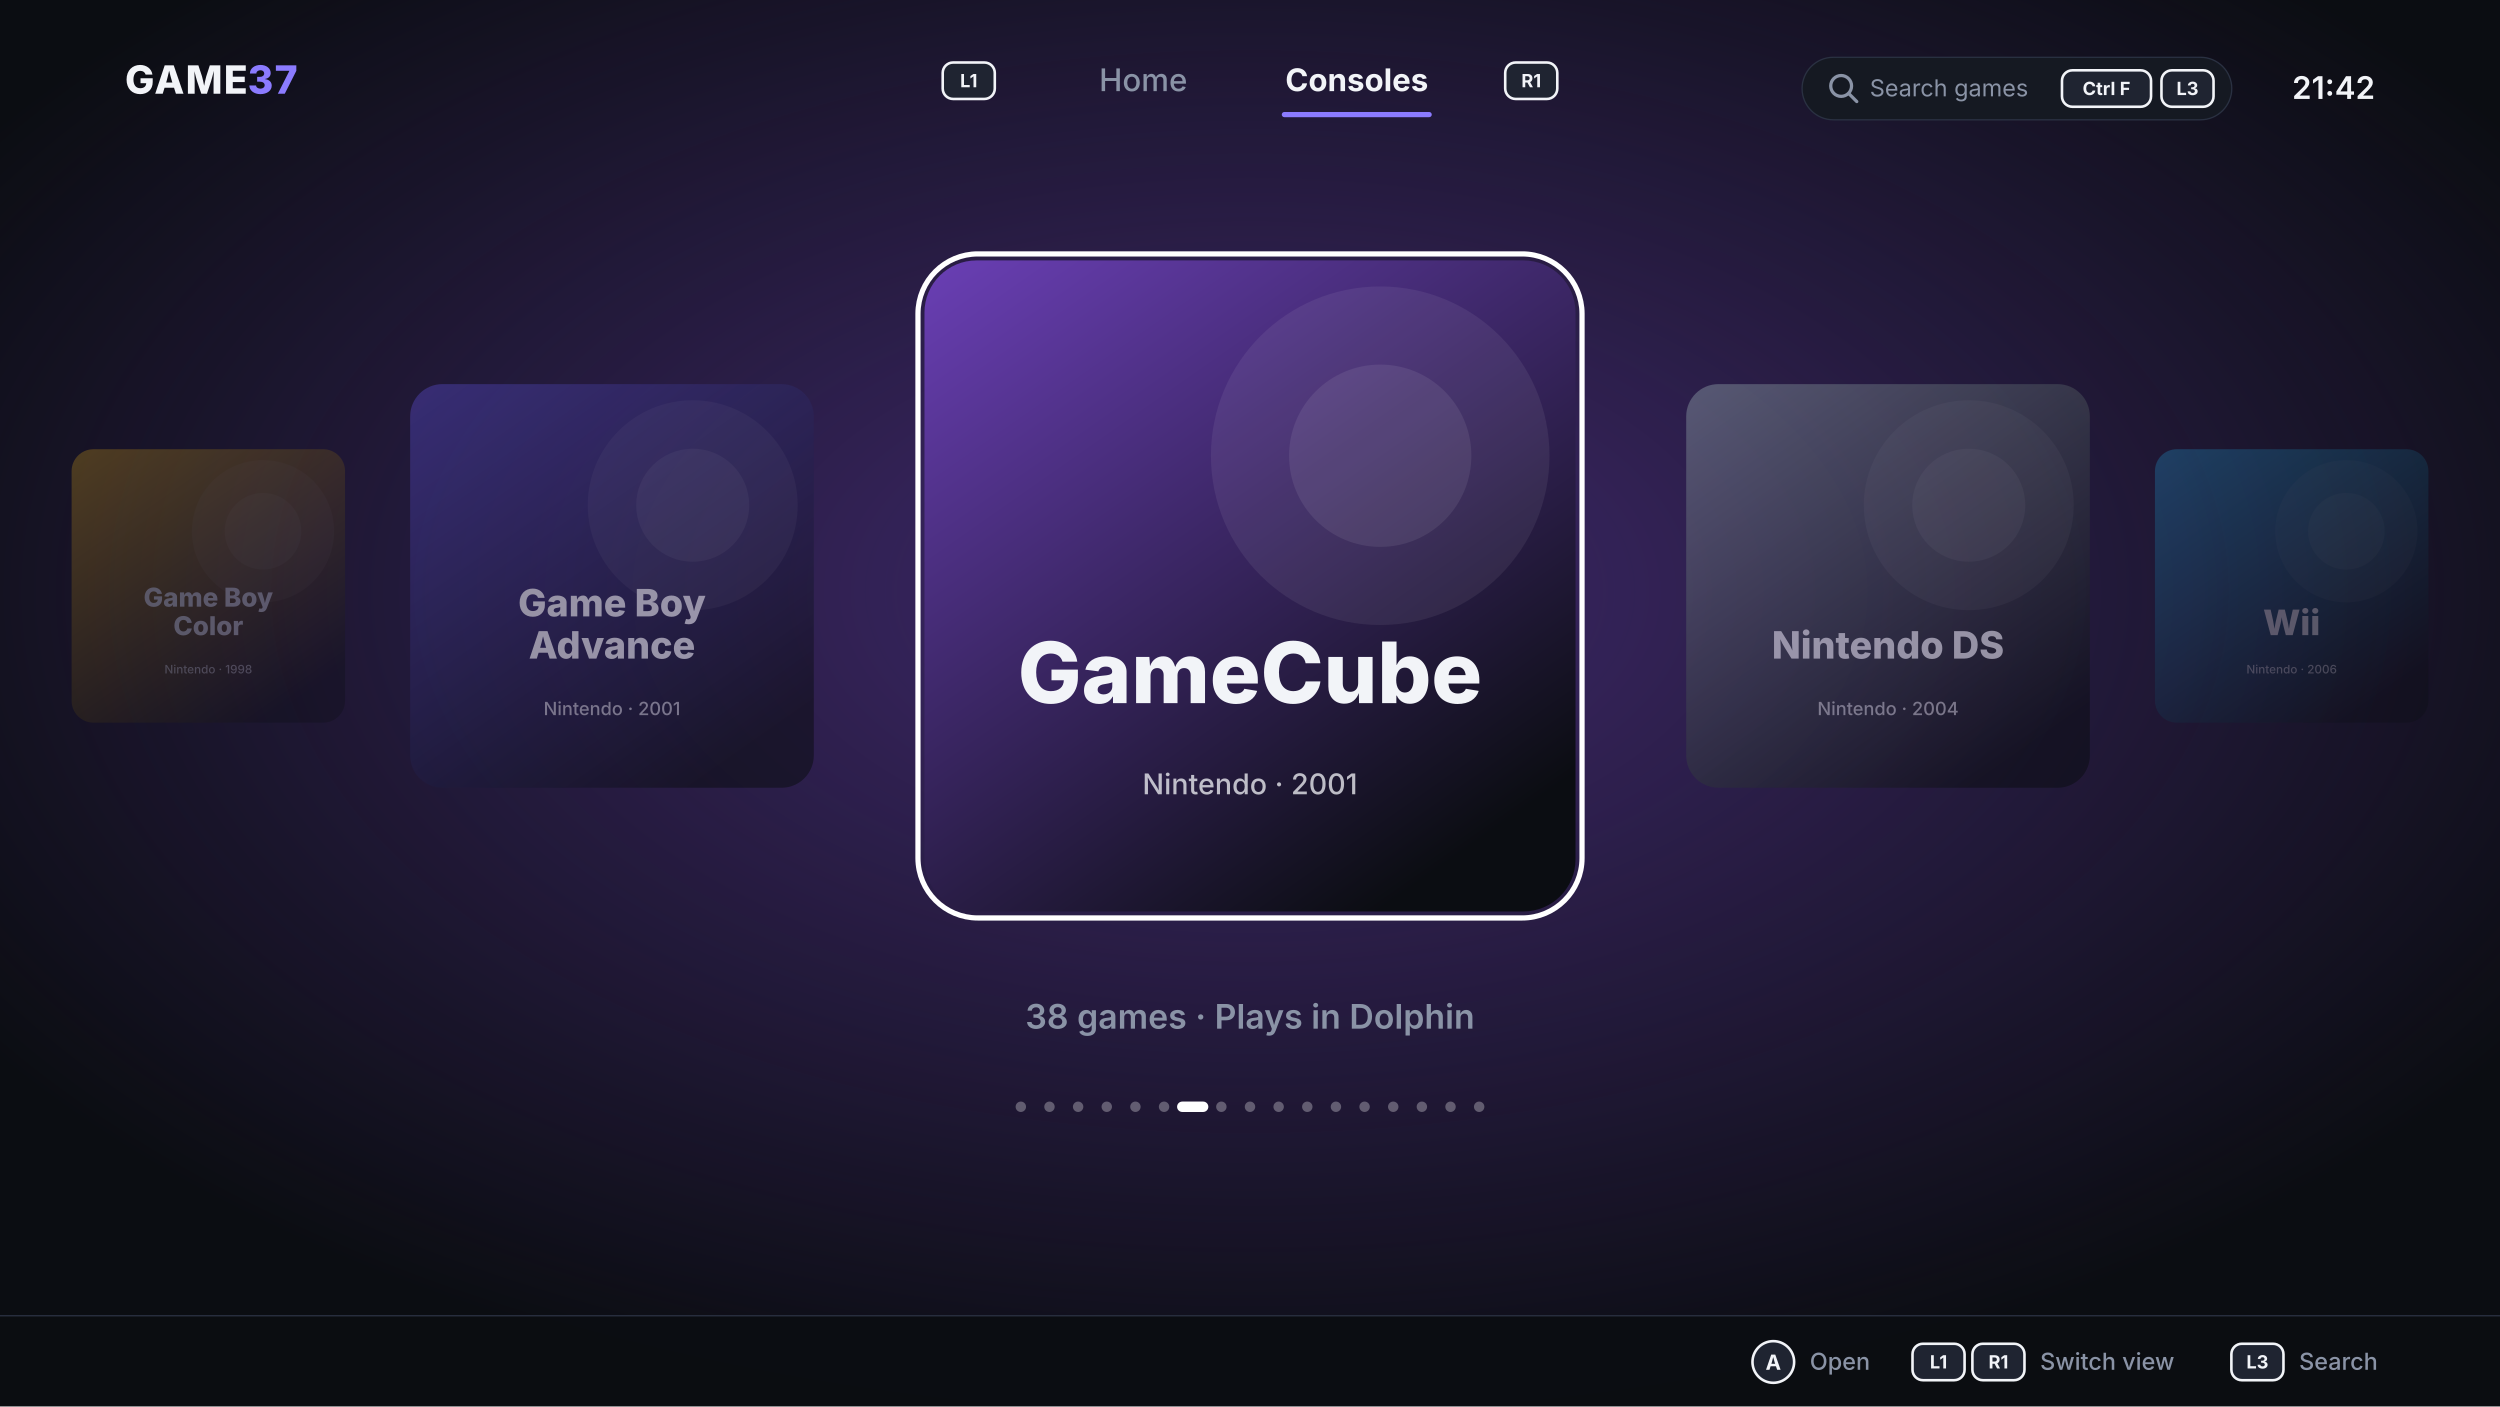
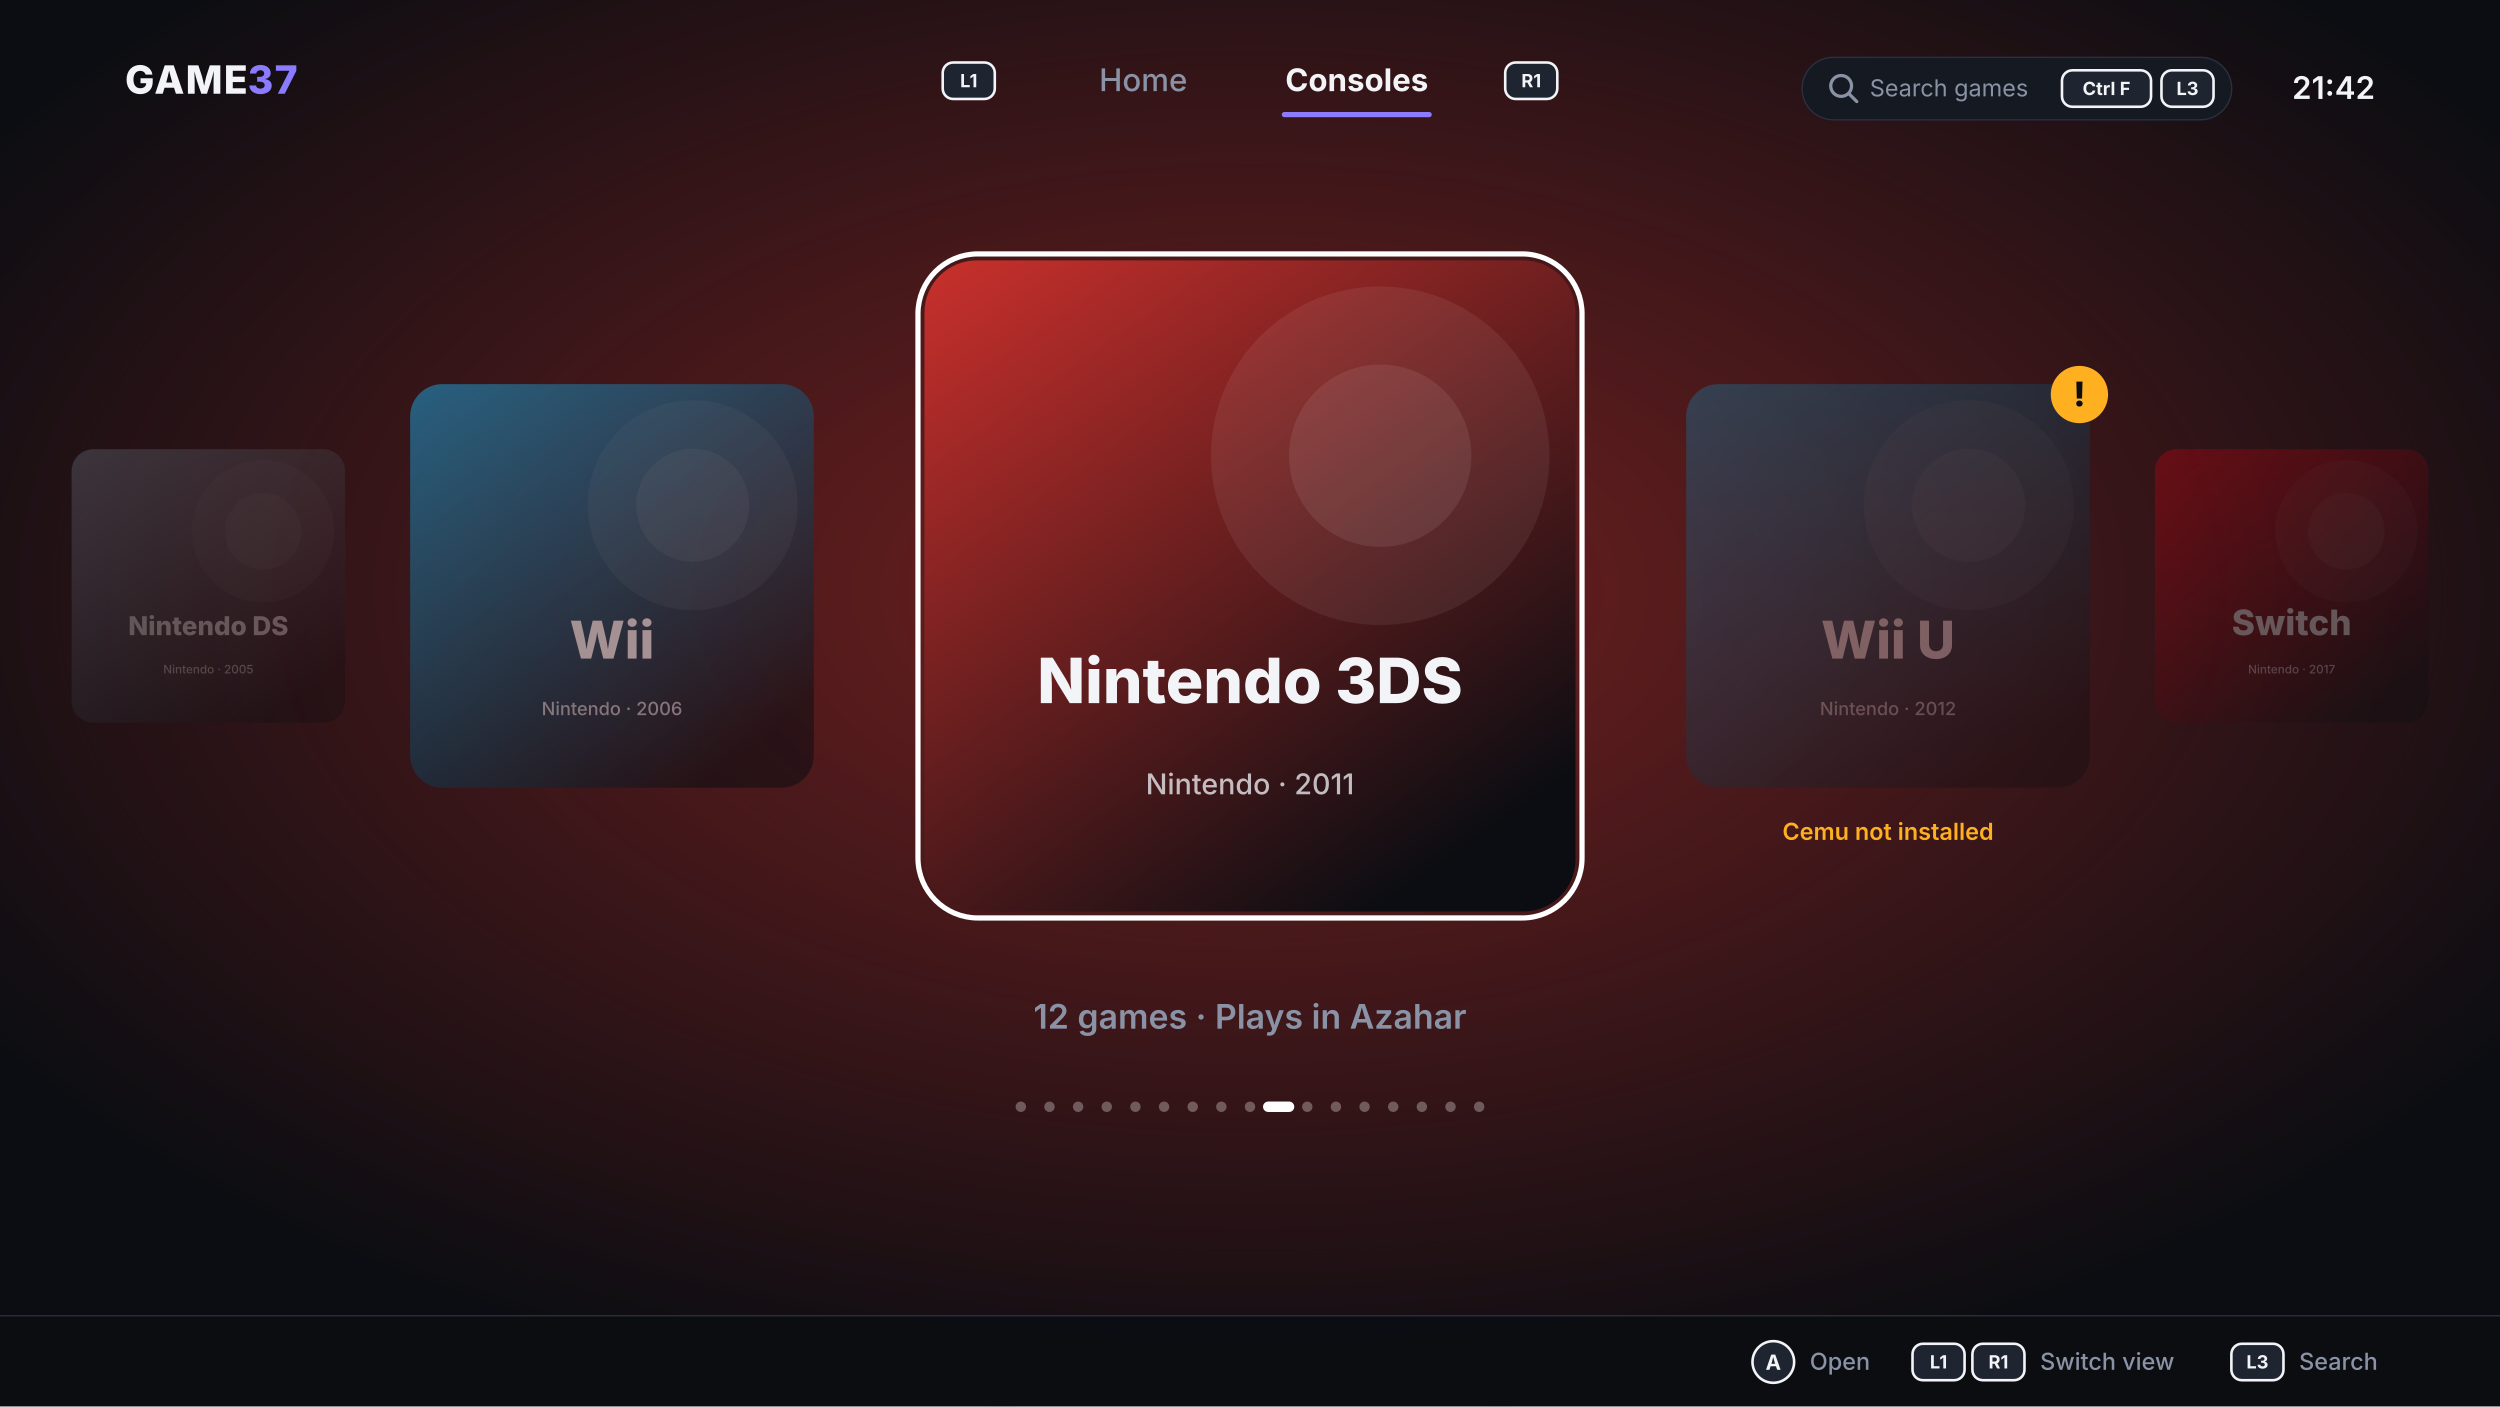
<svg xmlns="http://www.w3.org/2000/svg" width="1920" height="1080" viewBox="0 0 1920 1080">
  <defs>
    <radialGradient id="rg1" cx="0.5" cy="0.42" r="0.6">
-       <stop offset="0" stop-color="#6A3FB5" stop-opacity="0.55" />
-       <stop offset="1" stop-color="#6A3FB5" stop-opacity="0" />
+       <stop offset="0" stop-color="#C9302C" stop-opacity="0.55" />
+       <stop offset="1" stop-color="#C9302C" stop-opacity="0" />
    </radialGradient>
    <linearGradient id="lg2" x1="0" y1="0" x2="0.7" y2="1">
-       <stop offset="0" stop-color="#D4A017" stop-opacity="1" />
+       <stop offset="0" stop-color="#7D8898" stop-opacity="1" />
      <stop offset="1" stop-color="#0B0D12" stop-opacity="1" />
    </linearGradient>
    <linearGradient id="lg3" x1="0" y1="0" x2="0.7" y2="1">
-       <stop offset="0" stop-color="#4B3FA8" stop-opacity="1" />
+       <stop offset="0" stop-color="#1F9FD6" stop-opacity="1" />
      <stop offset="1" stop-color="#0B0D12" stop-opacity="1" />
    </linearGradient>
    <linearGradient id="lg4" x1="0" y1="0" x2="0.7" y2="1">
-       <stop offset="0" stop-color="#7D8898" stop-opacity="1" />
+       <stop offset="0" stop-color="#0A8FBF" stop-opacity="1" />
      <stop offset="1" stop-color="#0B0D12" stop-opacity="1" />
    </linearGradient>
    <linearGradient id="lg5" x1="0" y1="0" x2="0.7" y2="1">
-       <stop offset="0" stop-color="#1F9FD6" stop-opacity="1" />
+       <stop offset="0" stop-color="#E60012" stop-opacity="1" />
      <stop offset="1" stop-color="#0B0D12" stop-opacity="1" />
    </linearGradient>
    <linearGradient id="lg6" x1="0" y1="0" x2="0.7" y2="1">
-       <stop offset="0" stop-color="#6A3FB5" stop-opacity="1" />
+       <stop offset="0" stop-color="#C9302C" stop-opacity="1" />
      <stop offset="1" stop-color="#0B0D12" stop-opacity="1" />
    </linearGradient>
  </defs>
  <rect x="0.0" y="0.0" width="1920.0" height="1080.0" rx="0" fill="#0B0D12" fill-opacity="1" />
  <rect x="0.0" y="0.0" width="1920.0" height="1080.0" rx="0" fill="url(#rg1)" fill-opacity="1" />
  <text x="96" y="72" font-family="Inter, 'Helvetica Neue', Arial, sans-serif" font-size="30" font-weight="800" fill="#F2F4F8" letter-spacing="1">GAME<tspan fill="#8B7BFF">37</tspan>
  </text>
  <rect x="724.0" y="48.0" width="40.0" height="28.0" rx="8" fill="#1F2431" fill-opacity="1" stroke="#F2F4F8" stroke-width="2" />
  <text x="744.0" y="67.0" font-family="Inter, 'Helvetica Neue', Arial, sans-serif" font-size="14" font-weight="700" fill="#F2F4F8" fill-opacity="1" text-anchor="middle" letter-spacing="0">L1</text>
  <rect x="1156.0" y="48.0" width="40.0" height="28.0" rx="8" fill="#1F2431" fill-opacity="1" stroke="#F2F4F8" stroke-width="2" />
  <text x="1176.0" y="67.0" font-family="Inter, 'Helvetica Neue', Arial, sans-serif" font-size="14" font-weight="700" fill="#F2F4F8" fill-opacity="1" text-anchor="middle" letter-spacing="0">R1</text>
  <text x="878.0" y="70.0" font-family="Inter, 'Helvetica Neue', Arial, sans-serif" font-size="24" font-weight="500" fill="#8A93A6" fill-opacity="1" text-anchor="middle" letter-spacing="0">Home</text>
  <text x="1042.0" y="70.0" font-family="Inter, 'Helvetica Neue', Arial, sans-serif" font-size="24" font-weight="700" fill="#F2F4F8" fill-opacity="1" text-anchor="middle" letter-spacing="0">Consoles</text>
  <rect x="984.4" y="86.0" width="115.2" height="4.0" rx="2" fill="#8B7BFF" fill-opacity="1" />
  <rect x="1384.0" y="44.0" width="330.0" height="48.0" rx="24" fill="#151922" fill-opacity="1" stroke="#2A3142" stroke-width="1" />
  <circle cx="1414.0" cy="66.0" r="8.0" fill="none" fill-opacity="1" stroke="#8A93A6" stroke-width="2.5" />
  <line x1="1420" y1="72" x2="1426" y2="78" stroke="#8A93A6" stroke-width="2.5" stroke-linecap="round" />
  <text x="1436.0" y="74.0" font-family="Inter, 'Helvetica Neue', Arial, sans-serif" font-size="18" font-weight="400" fill="#8A93A6" fill-opacity="1" text-anchor="start" letter-spacing="0">Search games</text>
  <rect x="1660.0" y="54.0" width="40.0" height="28.0" rx="8" fill="#1F2431" fill-opacity="1" stroke="#F2F4F8" stroke-width="2" />
  <text x="1680.0" y="73.0" font-family="Inter, 'Helvetica Neue', Arial, sans-serif" font-size="14" font-weight="700" fill="#F2F4F8" fill-opacity="1" text-anchor="middle" letter-spacing="0">L3</text>
  <rect x="1583.6" y="54.0" width="68.4" height="28.0" rx="8" fill="#1F2431" fill-opacity="1" stroke="#F2F4F8" stroke-width="2" />
  <text x="1617.8" y="73.0" font-family="Inter, 'Helvetica Neue', Arial, sans-serif" font-size="14" font-weight="700" fill="#F2F4F8" fill-opacity="1" text-anchor="middle" letter-spacing="0">Ctrl F</text>
  <text x="1824.0" y="76.0" font-family="Inter, 'Helvetica Neue', Arial, sans-serif" font-size="24" font-weight="600" fill="#F2F4F8" fill-opacity="1" text-anchor="end" letter-spacing="0">21:42</text>
  <g opacity="0.3">
    <rect x="55.0" y="345.0" width="210.0" height="210.0" rx="16.8" fill="url(#lg2)" fill-opacity="1" />
    <circle cx="202.0" cy="408.0" r="54.6" fill="#FFFFFF" fill-opacity="0.07" />
    <circle cx="202.0" cy="408.0" r="29.4" fill="#FFFFFF" fill-opacity="0.08" />
-     <text x="160.0" y="465.9" font-family="Inter, 'Helvetica Neue', Arial, sans-serif" font-size="20" font-weight="800" fill="#F2F4F8" fill-opacity="1" text-anchor="middle" letter-spacing="0">Game Boy</text>
-     <text x="160.0" y="487.8" font-family="Inter, 'Helvetica Neue', Arial, sans-serif" font-size="20" font-weight="800" fill="#F2F4F8" fill-opacity="1" text-anchor="middle" letter-spacing="0">Color</text>
-     <text x="160.0" y="517.2" font-family="Inter, 'Helvetica Neue', Arial, sans-serif" font-size="9" font-weight="500" fill="#F2F4F8" fill-opacity="0.75" text-anchor="middle" letter-spacing="0">Nintendo · 1998</text>
+     <text x="160.0" y="487.8" font-family="Inter, 'Helvetica Neue', Arial, sans-serif" font-size="20" font-weight="800" fill="#F2F4F8" fill-opacity="1" text-anchor="middle" letter-spacing="0">Nintendo DS</text>
+     <text x="160.0" y="517.2" font-family="Inter, 'Helvetica Neue', Arial, sans-serif" font-size="9" font-weight="500" fill="#F2F4F8" fill-opacity="0.75" text-anchor="middle" letter-spacing="0">Nintendo · 2005</text>
  </g>
  <g opacity="0.55">
    <rect x="315.0" y="295.0" width="310.0" height="310.0" rx="24.8" fill="url(#lg3)" fill-opacity="1" />
    <circle cx="532.0" cy="388.0" r="80.6" fill="#FFFFFF" fill-opacity="0.07" />
    <circle cx="532.0" cy="388.0" r="43.4" fill="#FFFFFF" fill-opacity="0.08" />
-     <text x="470.0" y="473.4" font-family="Inter, 'Helvetica Neue', Arial, sans-serif" font-size="29" font-weight="800" fill="#F2F4F8" fill-opacity="1" text-anchor="middle" letter-spacing="0">Game Boy</text>
-     <text x="470.0" y="505.8" font-family="Inter, 'Helvetica Neue', Arial, sans-serif" font-size="29" font-weight="800" fill="#F2F4F8" fill-opacity="1" text-anchor="middle" letter-spacing="0">Advance</text>
-     <text x="470.0" y="549.2" font-family="Inter, 'Helvetica Neue', Arial, sans-serif" font-size="14" font-weight="500" fill="#F2F4F8" fill-opacity="0.75" text-anchor="middle" letter-spacing="0">Nintendo · 2001</text>
+     <text x="470.0" y="505.8" font-family="Inter, 'Helvetica Neue', Arial, sans-serif" font-size="40" font-weight="800" fill="#F2F4F8" fill-opacity="1" text-anchor="middle" letter-spacing="0">Wii</text>
+     <text x="470.0" y="549.2" font-family="Inter, 'Helvetica Neue', Arial, sans-serif" font-size="14" font-weight="500" fill="#F2F4F8" fill-opacity="0.75" text-anchor="middle" letter-spacing="0">Nintendo · 2006</text>
  </g>
-   <g opacity="0.55">
+   <g opacity="0.33">
    <rect x="1295.0" y="295.0" width="310.0" height="310.0" rx="24.8" fill="url(#lg4)" fill-opacity="1" />
    <circle cx="1512.0" cy="388.0" r="80.6" fill="#FFFFFF" fill-opacity="0.07" />
    <circle cx="1512.0" cy="388.0" r="43.4" fill="#FFFFFF" fill-opacity="0.08" />
-     <text x="1450.0" y="505.8" font-family="Inter, 'Helvetica Neue', Arial, sans-serif" font-size="29" font-weight="800" fill="#F2F4F8" fill-opacity="1" text-anchor="middle" letter-spacing="0">Nintendo DS</text>
-     <text x="1450.0" y="549.2" font-family="Inter, 'Helvetica Neue', Arial, sans-serif" font-size="14" font-weight="500" fill="#F2F4F8" fill-opacity="0.75" text-anchor="middle" letter-spacing="0">Nintendo · 2004</text>
+     <text x="1450.0" y="505.8" font-family="Inter, 'Helvetica Neue', Arial, sans-serif" font-size="40" font-weight="800" fill="#F2F4F8" fill-opacity="1" text-anchor="middle" letter-spacing="0">Wii U</text>
+     <text x="1450.0" y="549.2" font-family="Inter, 'Helvetica Neue', Arial, sans-serif" font-size="14" font-weight="500" fill="#F2F4F8" fill-opacity="0.75" text-anchor="middle" letter-spacing="0">Nintendo · 2012</text>
  </g>
+   <circle cx="1597.0" cy="303.0" r="22.0" fill="#FFB020" fill-opacity="1" />
+   <text x="1597.0" y="312.0" font-family="Inter, 'Helvetica Neue', Arial, sans-serif" font-size="26" font-weight="800" fill="#0B0D12" fill-opacity="1" text-anchor="middle" letter-spacing="0">!</text>
+   <text x="1450.0" y="645.0" font-family="Inter, 'Helvetica Neue', Arial, sans-serif" font-size="18" font-weight="600" fill="#FFB020" fill-opacity="1" text-anchor="middle" letter-spacing="0">Cemu not installed</text>
  <g opacity="0.3">
    <rect x="1655.0" y="345.0" width="210.0" height="210.0" rx="16.8" fill="url(#lg5)" fill-opacity="1" />
    <circle cx="1802.0" cy="408.0" r="54.6" fill="#FFFFFF" fill-opacity="0.07" />
    <circle cx="1802.0" cy="408.0" r="29.4" fill="#FFFFFF" fill-opacity="0.08" />
-     <text x="1760.0" y="487.8" font-family="Inter, 'Helvetica Neue', Arial, sans-serif" font-size="27" font-weight="800" fill="#F2F4F8" fill-opacity="1" text-anchor="middle" letter-spacing="0">Wii</text>
-     <text x="1760.0" y="517.2" font-family="Inter, 'Helvetica Neue', Arial, sans-serif" font-size="9" font-weight="500" fill="#F2F4F8" fill-opacity="0.75" text-anchor="middle" letter-spacing="0">Nintendo · 2006</text>
+     <text x="1760.0" y="487.8" font-family="Inter, 'Helvetica Neue', Arial, sans-serif" font-size="27" font-weight="800" fill="#F2F4F8" fill-opacity="1" text-anchor="middle" letter-spacing="0">Switch</text>
+     <text x="1760.0" y="517.2" font-family="Inter, 'Helvetica Neue', Arial, sans-serif" font-size="9" font-weight="500" fill="#F2F4F8" fill-opacity="0.75" text-anchor="middle" letter-spacing="0">Nintendo · 2017</text>
  </g>
  <rect x="705.0" y="195.0" width="510.0" height="510.0" rx="46" fill="none" fill-opacity="1" stroke="#FFFFFF" stroke-width="4" />
  <g opacity="1.0">
    <rect x="710.0" y="200.0" width="500.0" height="500.0" rx="40.0" fill="url(#lg6)" fill-opacity="1" />
    <circle cx="1060.0" cy="350.0" r="130.0" fill="#FFFFFF" fill-opacity="0.07" />
    <circle cx="1060.0" cy="350.0" r="70.0" fill="#FFFFFF" fill-opacity="0.08" />
-     <text x="960.0" y="540.0" font-family="Inter, 'Helvetica Neue', Arial, sans-serif" font-size="65" font-weight="800" fill="#F2F4F8" fill-opacity="1" text-anchor="middle" letter-spacing="0">GameCube</text>
-     <text x="960.0" y="610.0" font-family="Inter, 'Helvetica Neue', Arial, sans-serif" font-size="22" font-weight="500" fill="#F2F4F8" fill-opacity="0.75" text-anchor="middle" letter-spacing="0">Nintendo · 2001</text>
+     <text x="960.0" y="540.0" font-family="Inter, 'Helvetica Neue', Arial, sans-serif" font-size="48" font-weight="800" fill="#F2F4F8" fill-opacity="1" text-anchor="middle" letter-spacing="0">Nintendo 3DS</text>
+     <text x="960.0" y="610.0" font-family="Inter, 'Helvetica Neue', Arial, sans-serif" font-size="22" font-weight="500" fill="#F2F4F8" fill-opacity="0.75" text-anchor="middle" letter-spacing="0">Nintendo · 2011</text>
  </g>
-   <text x="960.0" y="790.0" font-family="Inter, 'Helvetica Neue', Arial, sans-serif" font-size="26" font-weight="600" fill="#8A93A6" fill-opacity="1" text-anchor="middle" letter-spacing="0">38 games  ·  Plays in Dolphin</text>
+   <text x="960.0" y="790.0" font-family="Inter, 'Helvetica Neue', Arial, sans-serif" font-size="26" font-weight="600" fill="#8A93A6" fill-opacity="1" text-anchor="middle" letter-spacing="0">12 games  ·  Plays in Azahar</text>
  <circle cx="784.0" cy="850.0" r="4.0" fill="#FFFFFF" fill-opacity="0.3" />
  <circle cx="806.0" cy="850.0" r="4.0" fill="#FFFFFF" fill-opacity="0.3" />
  <circle cx="828.0" cy="850.0" r="4.0" fill="#FFFFFF" fill-opacity="0.3" />
  <circle cx="850.0" cy="850.0" r="4.0" fill="#FFFFFF" fill-opacity="0.3" />
  <circle cx="872.0" cy="850.0" r="4.0" fill="#FFFFFF" fill-opacity="0.3" />
  <circle cx="894.0" cy="850.0" r="4.0" fill="#FFFFFF" fill-opacity="0.3" />
-   <rect x="904.0" y="846.0" width="24.0" height="8.0" rx="4" fill="#FFFFFF" fill-opacity="1" />
+   <circle cx="916.0" cy="850.0" r="4.0" fill="#FFFFFF" fill-opacity="0.3" />
  <circle cx="938.0" cy="850.0" r="4.0" fill="#FFFFFF" fill-opacity="0.3" />
  <circle cx="960.0" cy="850.0" r="4.0" fill="#FFFFFF" fill-opacity="0.3" />
-   <circle cx="982.0" cy="850.0" r="4.0" fill="#FFFFFF" fill-opacity="0.3" />
+   <rect x="970.0" y="846.0" width="24.0" height="8.0" rx="4" fill="#FFFFFF" fill-opacity="1" />
  <circle cx="1004.0" cy="850.0" r="4.0" fill="#FFFFFF" fill-opacity="0.3" />
  <circle cx="1026.0" cy="850.0" r="4.0" fill="#FFFFFF" fill-opacity="0.3" />
  <circle cx="1048.0" cy="850.0" r="4.0" fill="#FFFFFF" fill-opacity="0.3" />
  <circle cx="1070.0" cy="850.0" r="4.0" fill="#FFFFFF" fill-opacity="0.3" />
  <circle cx="1092.0" cy="850.0" r="4.0" fill="#FFFFFF" fill-opacity="0.3" />
  <circle cx="1114.0" cy="850.0" r="4.0" fill="#FFFFFF" fill-opacity="0.3" />
  <circle cx="1136.0" cy="850.0" r="4.0" fill="#FFFFFF" fill-opacity="0.3" />
  <rect x="0.0" y="1010.0" width="1920.0" height="70.0" rx="0" fill="#0B0D12" fill-opacity="0.92" />
  <rect x="0.0" y="1010.0" width="1920.0" height="1.0" rx="0" fill="#2A3142" fill-opacity="1" />
  <text x="1765.7" y="1052.0" font-family="Inter, 'Helvetica Neue', Arial, sans-serif" font-size="18" font-weight="500" fill="#8A93A6" fill-opacity="1" text-anchor="start" letter-spacing="0">Search</text>
  <rect x="1713.7" y="1032.0" width="40.0" height="28.0" rx="8" fill="#1F2431" fill-opacity="1" stroke="#F2F4F8" stroke-width="2" />
  <text x="1733.7" y="1051.0" font-family="Inter, 'Helvetica Neue', Arial, sans-serif" font-size="14" font-weight="700" fill="#F2F4F8" fill-opacity="1" text-anchor="middle" letter-spacing="0">L3</text>
  <text x="1566.8" y="1052.0" font-family="Inter, 'Helvetica Neue', Arial, sans-serif" font-size="18" font-weight="500" fill="#8A93A6" fill-opacity="1" text-anchor="start" letter-spacing="0">Switch view</text>
  <rect x="1514.8" y="1032.0" width="40.0" height="28.0" rx="8" fill="#1F2431" fill-opacity="1" stroke="#F2F4F8" stroke-width="2" />
  <text x="1534.8" y="1051.0" font-family="Inter, 'Helvetica Neue', Arial, sans-serif" font-size="14" font-weight="700" fill="#F2F4F8" fill-opacity="1" text-anchor="middle" letter-spacing="0">R1</text>
  <rect x="1468.8" y="1032.0" width="40.0" height="28.0" rx="8" fill="#1F2431" fill-opacity="1" stroke="#F2F4F8" stroke-width="2" />
  <text x="1488.8" y="1051.0" font-family="Inter, 'Helvetica Neue', Arial, sans-serif" font-size="14" font-weight="700" fill="#F2F4F8" fill-opacity="1" text-anchor="middle" letter-spacing="0">L1</text>
  <text x="1389.9" y="1052.0" font-family="Inter, 'Helvetica Neue', Arial, sans-serif" font-size="18" font-weight="500" fill="#8A93A6" fill-opacity="1" text-anchor="start" letter-spacing="0">Open</text>
  <circle cx="1361.9" cy="1046.0" r="16.0" fill="#1F2431" fill-opacity="1" stroke="#F2F4F8" stroke-width="2" />
  <text x="1361.9" y="1052.0" font-family="Inter, 'Helvetica Neue', Arial, sans-serif" font-size="16" font-weight="700" fill="#F2F4F8" fill-opacity="1" text-anchor="middle" letter-spacing="0">A</text>
</svg>
